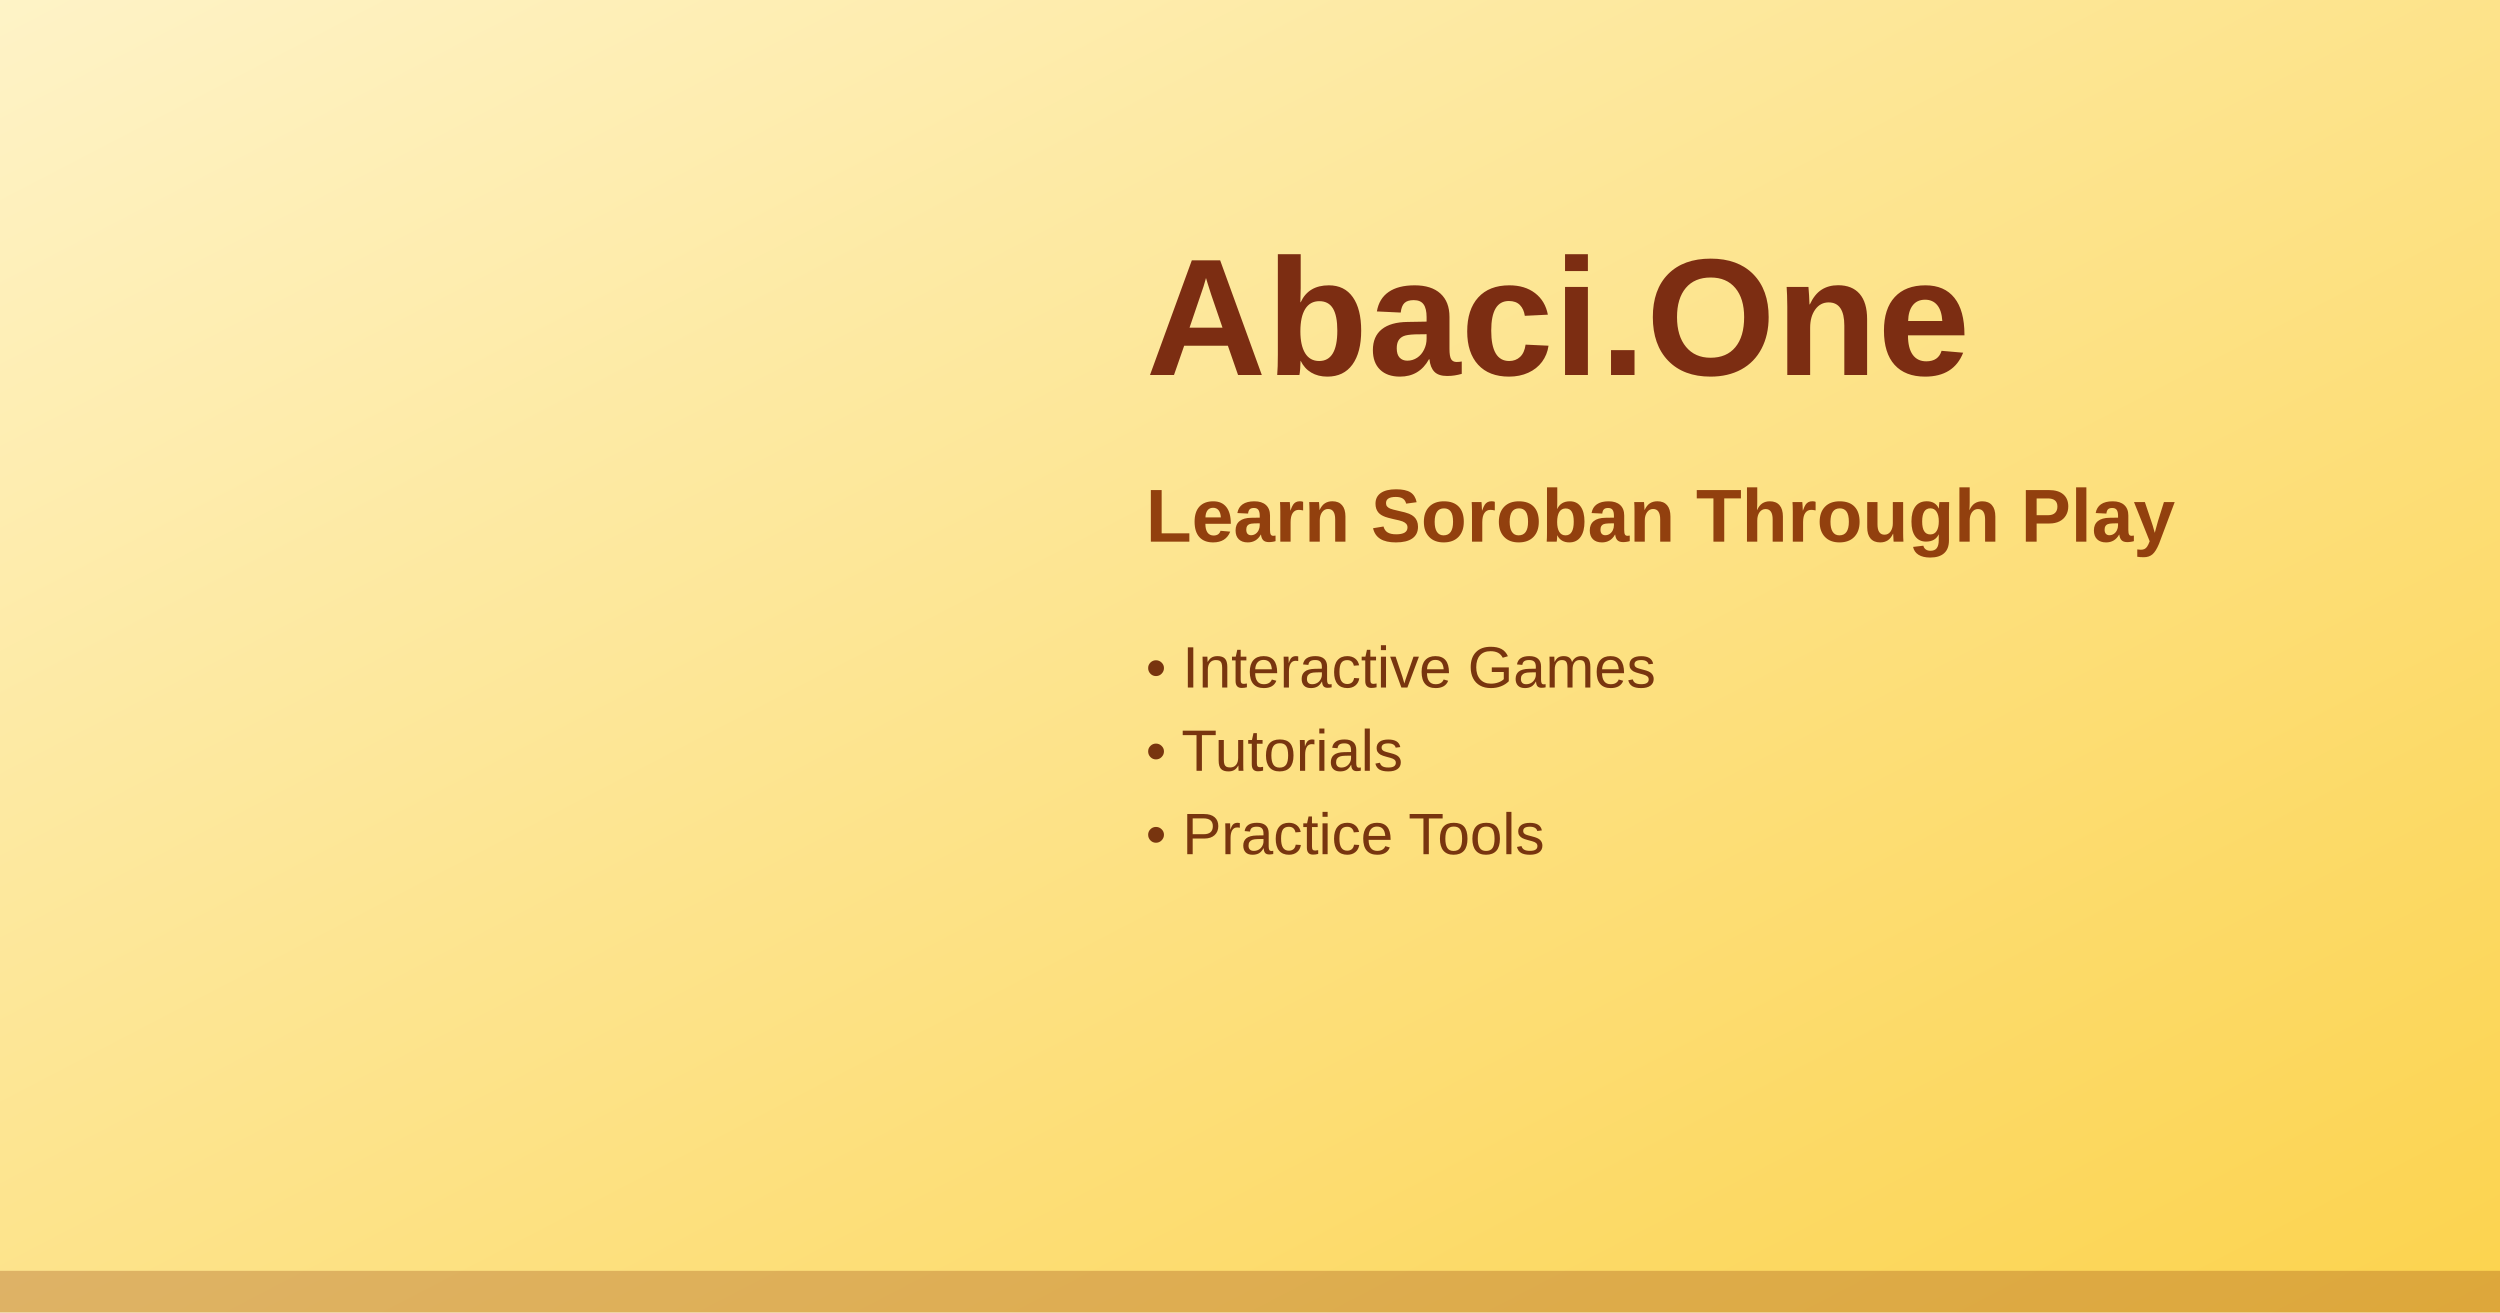
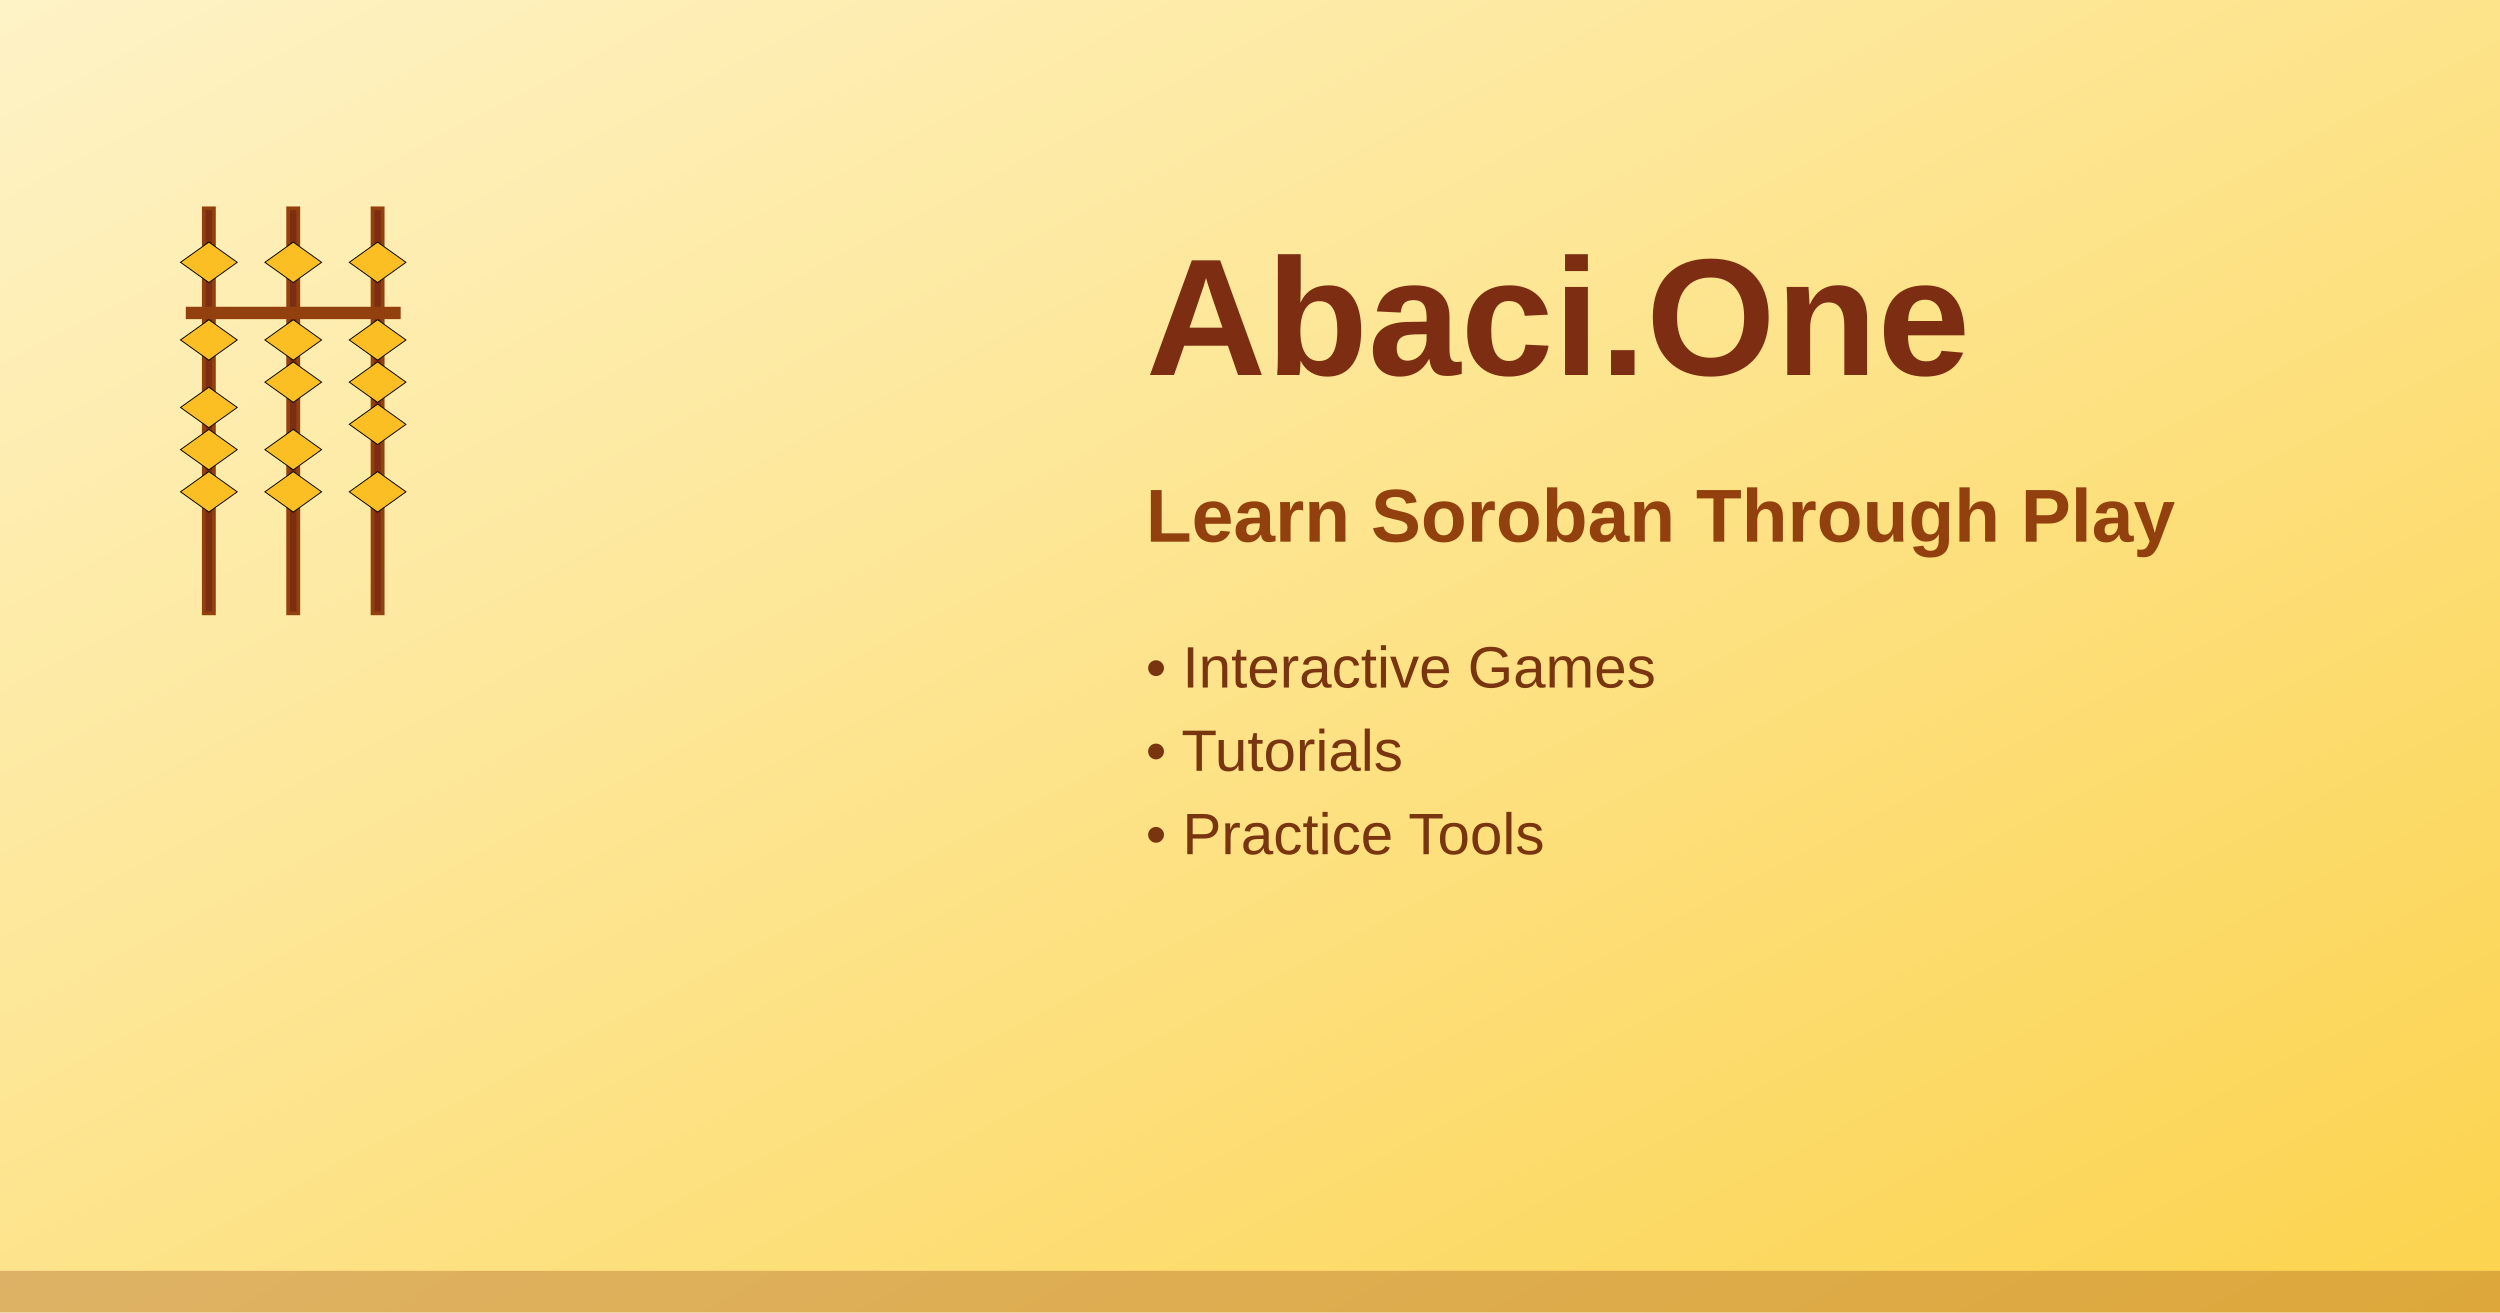
<svg xmlns="http://www.w3.org/2000/svg" width="1200" height="630" viewBox="0 0 1200 630">
  <defs>
    <linearGradient id="bg-gradient" x1="0%" y1="0%" x2="100%" y2="100%">
      <stop offset="0%" style="stop-color:#fef3c7;stop-opacity:1" />
      <stop offset="100%" style="stop-color:#fcd34d;stop-opacity:1" />
    </linearGradient>
  </defs>
  <rect width="1200" height="630" fill="url(#bg-gradient)" />
  <g transform="translate(80, 100) scale(0.9)">
-     <div class="abacus-container" style="display:inline-block;text-align:center;position:relative">
-       <svg width="135" height="216" viewBox="0 0 135 216" class="abacus-svg  " style="overflow:visible;display:block">
-         <defs>
-           <style>
+     <defs>
+       <style>
          /* CSS-based opacity system for hidden inactive beads */
          .abacus-bead {
            transition: opacity 0.2s ease-in-out;
          }

          /* Hidden inactive beads are invisible by default */
          .hide-inactive-mode .abacus-bead.hidden-inactive {
            opacity: 0;
          }

          /* Interactive abacus: When hovering over the abacus, hidden inactive beads become semi-transparent */
          .abacus-svg.hide-inactive-mode.interactive:hover .abacus-bead.hidden-inactive {
            opacity: 0.5;
          }

          /* Interactive abacus: When hovering over a specific hidden inactive bead, it becomes fully visible */
          .hide-inactive-mode.interactive .abacus-bead.hidden-inactive:hover {
            opacity: 1 !important;
          }

          /* Non-interactive abacus: Hidden inactive beads always stay at opacity 0 */
          .abacus-svg.hide-inactive-mode:not(.interactive) .abacus-bead.hidden-inactive {
            opacity: 0 !important;
          }
        </style>
-         </defs>
-         <rect x="19.8" y="0" width="5.4" height="216" fill="#7c2d12" stroke="#92400e" stroke-width="2" opacity="1" />
-         <rect x="64.8" y="0" width="5.4" height="216" fill="#7c2d12" stroke="#92400e" stroke-width="2" opacity="1" />
-         <rect x="109.8" y="0" width="5.4" height="216" fill="#7c2d12" stroke="#92400e" stroke-width="2" opacity="1" />
-         <rect x="11.7" y="54" width="111.6" height="3.6" fill="#92400e" stroke="#92400e" stroke-width="3" opacity="1" />
-         <g class="abacus-bead inactive " transform="translate(7.38, 18)" style="cursor:default;touch-action:none;transition:opacity 0.2s ease-in-out">
-           <polygon points="15.12,0 30.24,10.8 15.12,21.6 0,10.8" fill="#fbbf24" stroke="#000" stroke-width="0.5" />
-         </g>
-         <g class="abacus-bead active " transform="translate(7.38, 59.4)" style="cursor:default;touch-action:none;transition:opacity 0.2s ease-in-out">
-           <polygon points="15.12,0 30.24,10.8 15.12,21.6 0,10.8" fill="#fbbf24" stroke="#000" stroke-width="0.5" />
-         </g>
-         <g class="abacus-bead inactive " transform="translate(7.38, 95.4)" style="cursor:default;touch-action:none;transition:opacity 0.2s ease-in-out">
-           <polygon points="15.12,0 30.24,10.8 15.12,21.6 0,10.8" fill="#fbbf24" stroke="#000" stroke-width="0.5" />
-         </g>
-         <g class="abacus-bead inactive " transform="translate(7.38, 117.9)" style="cursor:default;touch-action:none;transition:opacity 0.2s ease-in-out">
-           <polygon points="15.12,0 30.24,10.8 15.12,21.6 0,10.8" fill="#fbbf24" stroke="#000" stroke-width="0.5" />
-         </g>
-         <g class="abacus-bead inactive " transform="translate(7.38, 140.4)" style="cursor:default;touch-action:none;transition:opacity 0.2s ease-in-out">
-           <polygon points="15.12,0 30.24,10.8 15.12,21.6 0,10.8" fill="#fbbf24" stroke="#000" stroke-width="0.5" />
-         </g>
-         <g class="abacus-bead inactive " transform="translate(52.38, 18)" style="cursor:default;touch-action:none;transition:opacity 0.2s ease-in-out">
-           <polygon points="15.12,0 30.24,10.8 15.12,21.6 0,10.8" fill="#fbbf24" stroke="#000" stroke-width="0.5" />
-         </g>
-         <g class="abacus-bead active " transform="translate(52.38, 59.4)" style="cursor:default;touch-action:none;transition:opacity 0.2s ease-in-out">
-           <polygon points="15.12,0 30.24,10.8 15.12,21.6 0,10.8" fill="#fbbf24" stroke="#000" stroke-width="0.5" />
-         </g>
-         <g class="abacus-bead active " transform="translate(52.38, 81.9)" style="cursor:default;touch-action:none;transition:opacity 0.2s ease-in-out">
-           <polygon points="15.12,0 30.24,10.8 15.12,21.6 0,10.8" fill="#fbbf24" stroke="#000" stroke-width="0.5" />
-         </g>
-         <g class="abacus-bead inactive " transform="translate(52.38, 117.9)" style="cursor:default;touch-action:none;transition:opacity 0.2s ease-in-out">
-           <polygon points="15.12,0 30.24,10.8 15.12,21.6 0,10.8" fill="#fbbf24" stroke="#000" stroke-width="0.5" />
-         </g>
-         <g class="abacus-bead inactive " transform="translate(52.38, 140.4)" style="cursor:default;touch-action:none;transition:opacity 0.2s ease-in-out">
-           <polygon points="15.12,0 30.24,10.8 15.12,21.6 0,10.8" fill="#fbbf24" stroke="#000" stroke-width="0.5" />
-         </g>
-         <g class="abacus-bead inactive " transform="translate(97.38, 18)" style="cursor:default;touch-action:none;transition:opacity 0.2s ease-in-out">
-           <polygon points="15.12,0 30.24,10.8 15.12,21.6 0,10.8" fill="#fbbf24" stroke="#000" stroke-width="0.5" />
-         </g>
-         <g class="abacus-bead active " transform="translate(97.38, 59.4)" style="cursor:default;touch-action:none;transition:opacity 0.2s ease-in-out">
-           <polygon points="15.12,0 30.24,10.8 15.12,21.6 0,10.8" fill="#fbbf24" stroke="#000" stroke-width="0.5" />
-         </g>
-         <g class="abacus-bead active " transform="translate(97.38, 81.9)" style="cursor:default;touch-action:none;transition:opacity 0.2s ease-in-out">
-           <polygon points="15.12,0 30.24,10.8 15.12,21.6 0,10.8" fill="#fbbf24" stroke="#000" stroke-width="0.5" />
-         </g>
-         <g class="abacus-bead active " transform="translate(97.38, 104.4)" style="cursor:default;touch-action:none;transition:opacity 0.2s ease-in-out">
-           <polygon points="15.12,0 30.24,10.8 15.12,21.6 0,10.8" fill="#fbbf24" stroke="#000" stroke-width="0.5" />
-         </g>
-         <g class="abacus-bead inactive " transform="translate(97.38, 140.4)" style="cursor:default;touch-action:none;transition:opacity 0.2s ease-in-out">
-           <polygon points="15.12,0 30.24,10.8 15.12,21.6 0,10.8" fill="#fbbf24" stroke="#000" stroke-width="0.5" />
-         </g>
-         <rect x="0" y="0" width="45" height="216" fill="transparent" stroke="none" style="cursor:default;pointer-events:none" />
-         <rect x="45" y="0" width="45" height="216" fill="transparent" stroke="none" style="cursor:default;pointer-events:none" />
-         <rect x="90" y="0" width="45" height="216" fill="transparent" stroke="none" style="cursor:default;pointer-events:none" />
-       </svg>
-     </div>
+     </defs>
+     <rect x="19.8" y="0" width="5.4" height="216" fill="#7c2d12" stroke="#92400e" stroke-width="2" opacity="1" />
+     <rect x="64.8" y="0" width="5.4" height="216" fill="#7c2d12" stroke="#92400e" stroke-width="2" opacity="1" />
+     <rect x="109.8" y="0" width="5.4" height="216" fill="#7c2d12" stroke="#92400e" stroke-width="2" opacity="1" />
+     <rect x="11.7" y="54" width="111.6" height="3.6" fill="#92400e" stroke="#92400e" stroke-width="3" opacity="1" />
+     <g class="abacus-bead inactive " transform="translate(7.38, 18)" style="cursor:default;touch-action:none;transition:opacity 0.2s ease-in-out">
+       <polygon points="15.12,0 30.24,10.8 15.12,21.6 0,10.8" fill="#fbbf24" stroke="#000" stroke-width="0.5" />
+     </g>
+     <g class="abacus-bead active " transform="translate(7.38, 59.4)" style="cursor:default;touch-action:none;transition:opacity 0.2s ease-in-out">
+       <polygon points="15.12,0 30.24,10.8 15.12,21.6 0,10.8" fill="#fbbf24" stroke="#000" stroke-width="0.5" />
+     </g>
+     <g class="abacus-bead inactive " transform="translate(7.38, 95.4)" style="cursor:default;touch-action:none;transition:opacity 0.2s ease-in-out">
+       <polygon points="15.12,0 30.24,10.8 15.12,21.6 0,10.8" fill="#fbbf24" stroke="#000" stroke-width="0.5" />
+     </g>
+     <g class="abacus-bead inactive " transform="translate(7.38, 117.9)" style="cursor:default;touch-action:none;transition:opacity 0.2s ease-in-out">
+       <polygon points="15.12,0 30.24,10.8 15.12,21.6 0,10.8" fill="#fbbf24" stroke="#000" stroke-width="0.5" />
+     </g>
+     <g class="abacus-bead inactive " transform="translate(7.38, 140.4)" style="cursor:default;touch-action:none;transition:opacity 0.2s ease-in-out">
+       <polygon points="15.12,0 30.24,10.8 15.12,21.6 0,10.8" fill="#fbbf24" stroke="#000" stroke-width="0.5" />
+     </g>
+     <g class="abacus-bead inactive " transform="translate(52.38, 18)" style="cursor:default;touch-action:none;transition:opacity 0.2s ease-in-out">
+       <polygon points="15.12,0 30.24,10.8 15.12,21.6 0,10.8" fill="#fbbf24" stroke="#000" stroke-width="0.5" />
+     </g>
+     <g class="abacus-bead active " transform="translate(52.38, 59.4)" style="cursor:default;touch-action:none;transition:opacity 0.2s ease-in-out">
+       <polygon points="15.12,0 30.24,10.8 15.12,21.6 0,10.8" fill="#fbbf24" stroke="#000" stroke-width="0.5" />
+     </g>
+     <g class="abacus-bead active " transform="translate(52.38, 81.9)" style="cursor:default;touch-action:none;transition:opacity 0.2s ease-in-out">
+       <polygon points="15.12,0 30.24,10.8 15.12,21.6 0,10.8" fill="#fbbf24" stroke="#000" stroke-width="0.5" />
+     </g>
+     <g class="abacus-bead inactive " transform="translate(52.38, 117.9)" style="cursor:default;touch-action:none;transition:opacity 0.2s ease-in-out">
+       <polygon points="15.12,0 30.24,10.8 15.12,21.6 0,10.8" fill="#fbbf24" stroke="#000" stroke-width="0.5" />
+     </g>
+     <g class="abacus-bead inactive " transform="translate(52.38, 140.4)" style="cursor:default;touch-action:none;transition:opacity 0.2s ease-in-out">
+       <polygon points="15.12,0 30.24,10.8 15.12,21.6 0,10.8" fill="#fbbf24" stroke="#000" stroke-width="0.5" />
+     </g>
+     <g class="abacus-bead inactive " transform="translate(97.38, 18)" style="cursor:default;touch-action:none;transition:opacity 0.2s ease-in-out">
+       <polygon points="15.12,0 30.24,10.8 15.12,21.6 0,10.8" fill="#fbbf24" stroke="#000" stroke-width="0.5" />
+     </g>
+     <g class="abacus-bead active " transform="translate(97.38, 59.4)" style="cursor:default;touch-action:none;transition:opacity 0.2s ease-in-out">
+       <polygon points="15.12,0 30.24,10.8 15.12,21.6 0,10.8" fill="#fbbf24" stroke="#000" stroke-width="0.5" />
+     </g>
+     <g class="abacus-bead active " transform="translate(97.38, 81.9)" style="cursor:default;touch-action:none;transition:opacity 0.2s ease-in-out">
+       <polygon points="15.12,0 30.24,10.8 15.12,21.6 0,10.8" fill="#fbbf24" stroke="#000" stroke-width="0.5" />
+     </g>
+     <g class="abacus-bead active " transform="translate(97.38, 104.4)" style="cursor:default;touch-action:none;transition:opacity 0.2s ease-in-out">
+       <polygon points="15.12,0 30.24,10.8 15.12,21.6 0,10.8" fill="#fbbf24" stroke="#000" stroke-width="0.5" />
+     </g>
+     <g class="abacus-bead inactive " transform="translate(97.38, 140.4)" style="cursor:default;touch-action:none;transition:opacity 0.2s ease-in-out">
+       <polygon points="15.12,0 30.24,10.8 15.12,21.6 0,10.8" fill="#fbbf24" stroke="#000" stroke-width="0.5" />
+     </g>
+     <rect x="0" y="0" width="45" height="216" fill="transparent" stroke="none" style="cursor:default;pointer-events:none" />
+     <rect x="45" y="0" width="45" height="216" fill="transparent" stroke="none" style="cursor:default;pointer-events:none" />
+     <rect x="90" y="0" width="45" height="216" fill="transparent" stroke="none" style="cursor:default;pointer-events:none" />
  </g>
  <g transform="translate(550, 180)">
    <text x="0" y="0" font-family="Arial, sans-serif" font-size="80" font-weight="bold" fill="#7c2d12">
      Abaci.One
    </text>
    <text x="0" y="80" font-family="Arial, sans-serif" font-size="36" font-weight="600" fill="#92400e">
      Learn Soroban Through Play
    </text>
    <text x="0" y="150" font-family="Arial, sans-serif" font-size="28" fill="#78350f">
      • Interactive Games
    </text>
    <text x="0" y="190" font-family="Arial, sans-serif" font-size="28" fill="#78350f">
      • Tutorials
    </text>
    <text x="0" y="230" font-family="Arial, sans-serif" font-size="28" fill="#78350f">
      • Practice Tools
    </text>
  </g>
  <rect x="0" y="610" width="1200" height="20" fill="#92400e" opacity="0.3" />
</svg>
